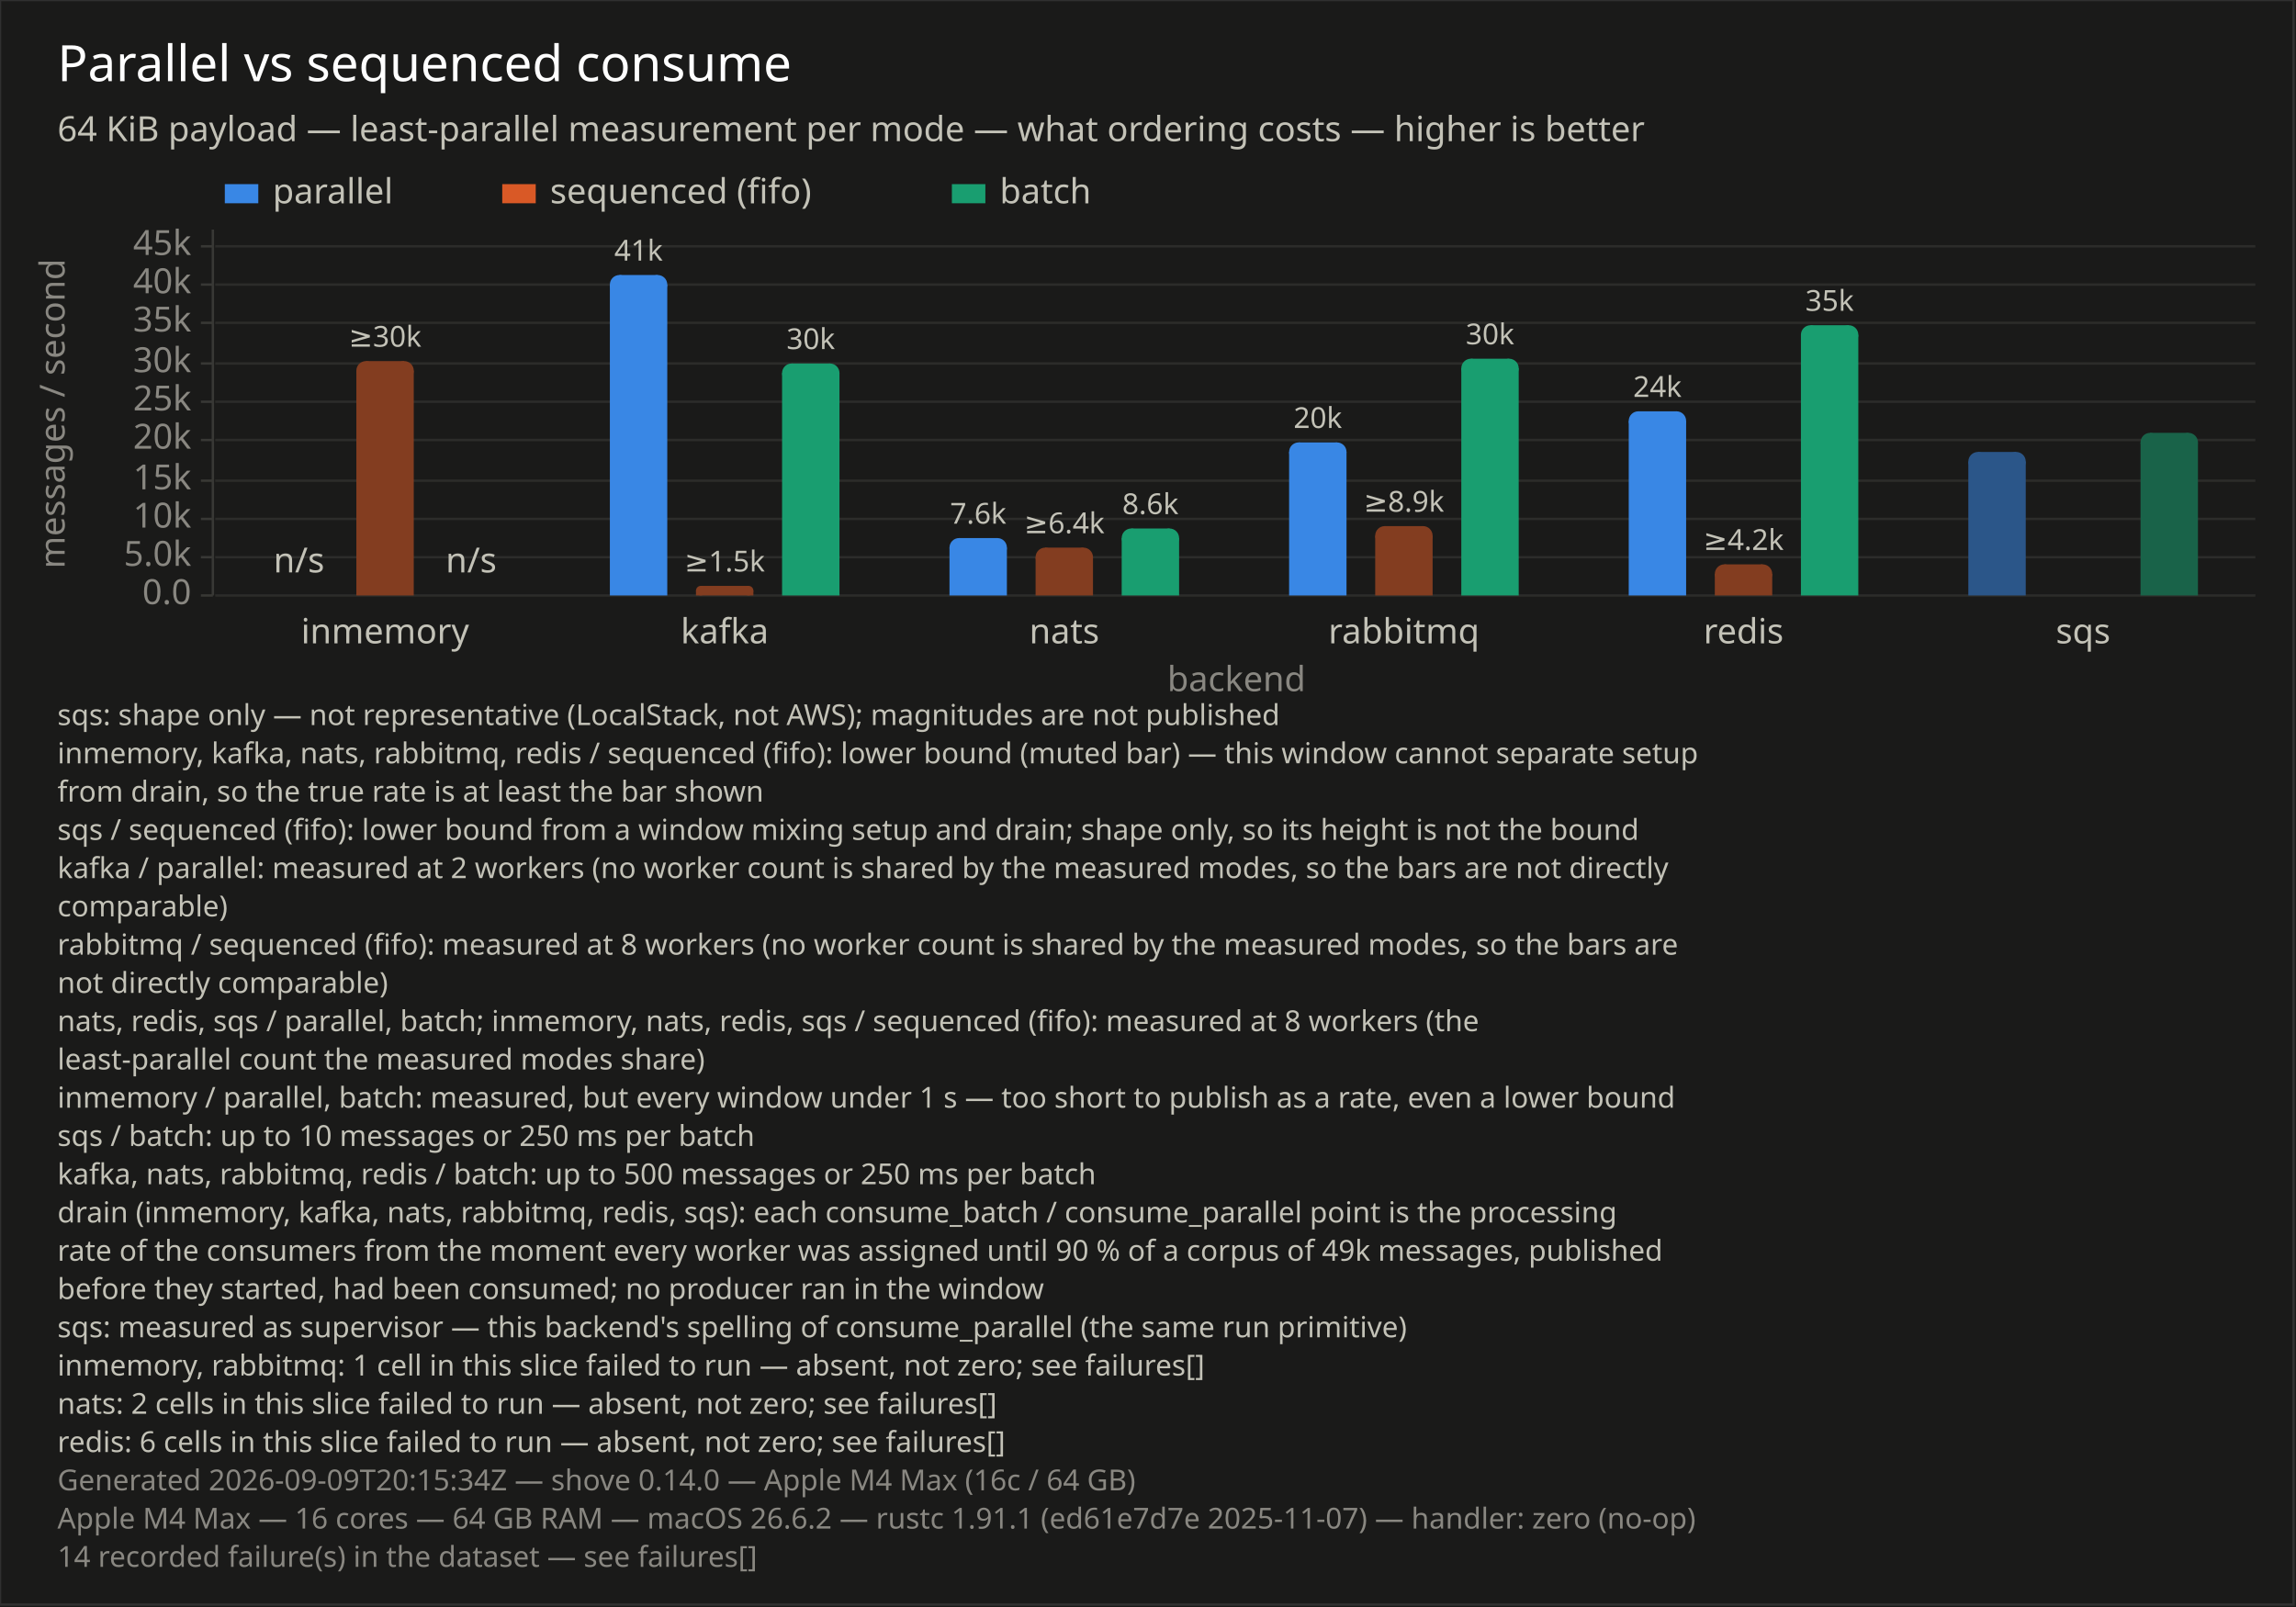
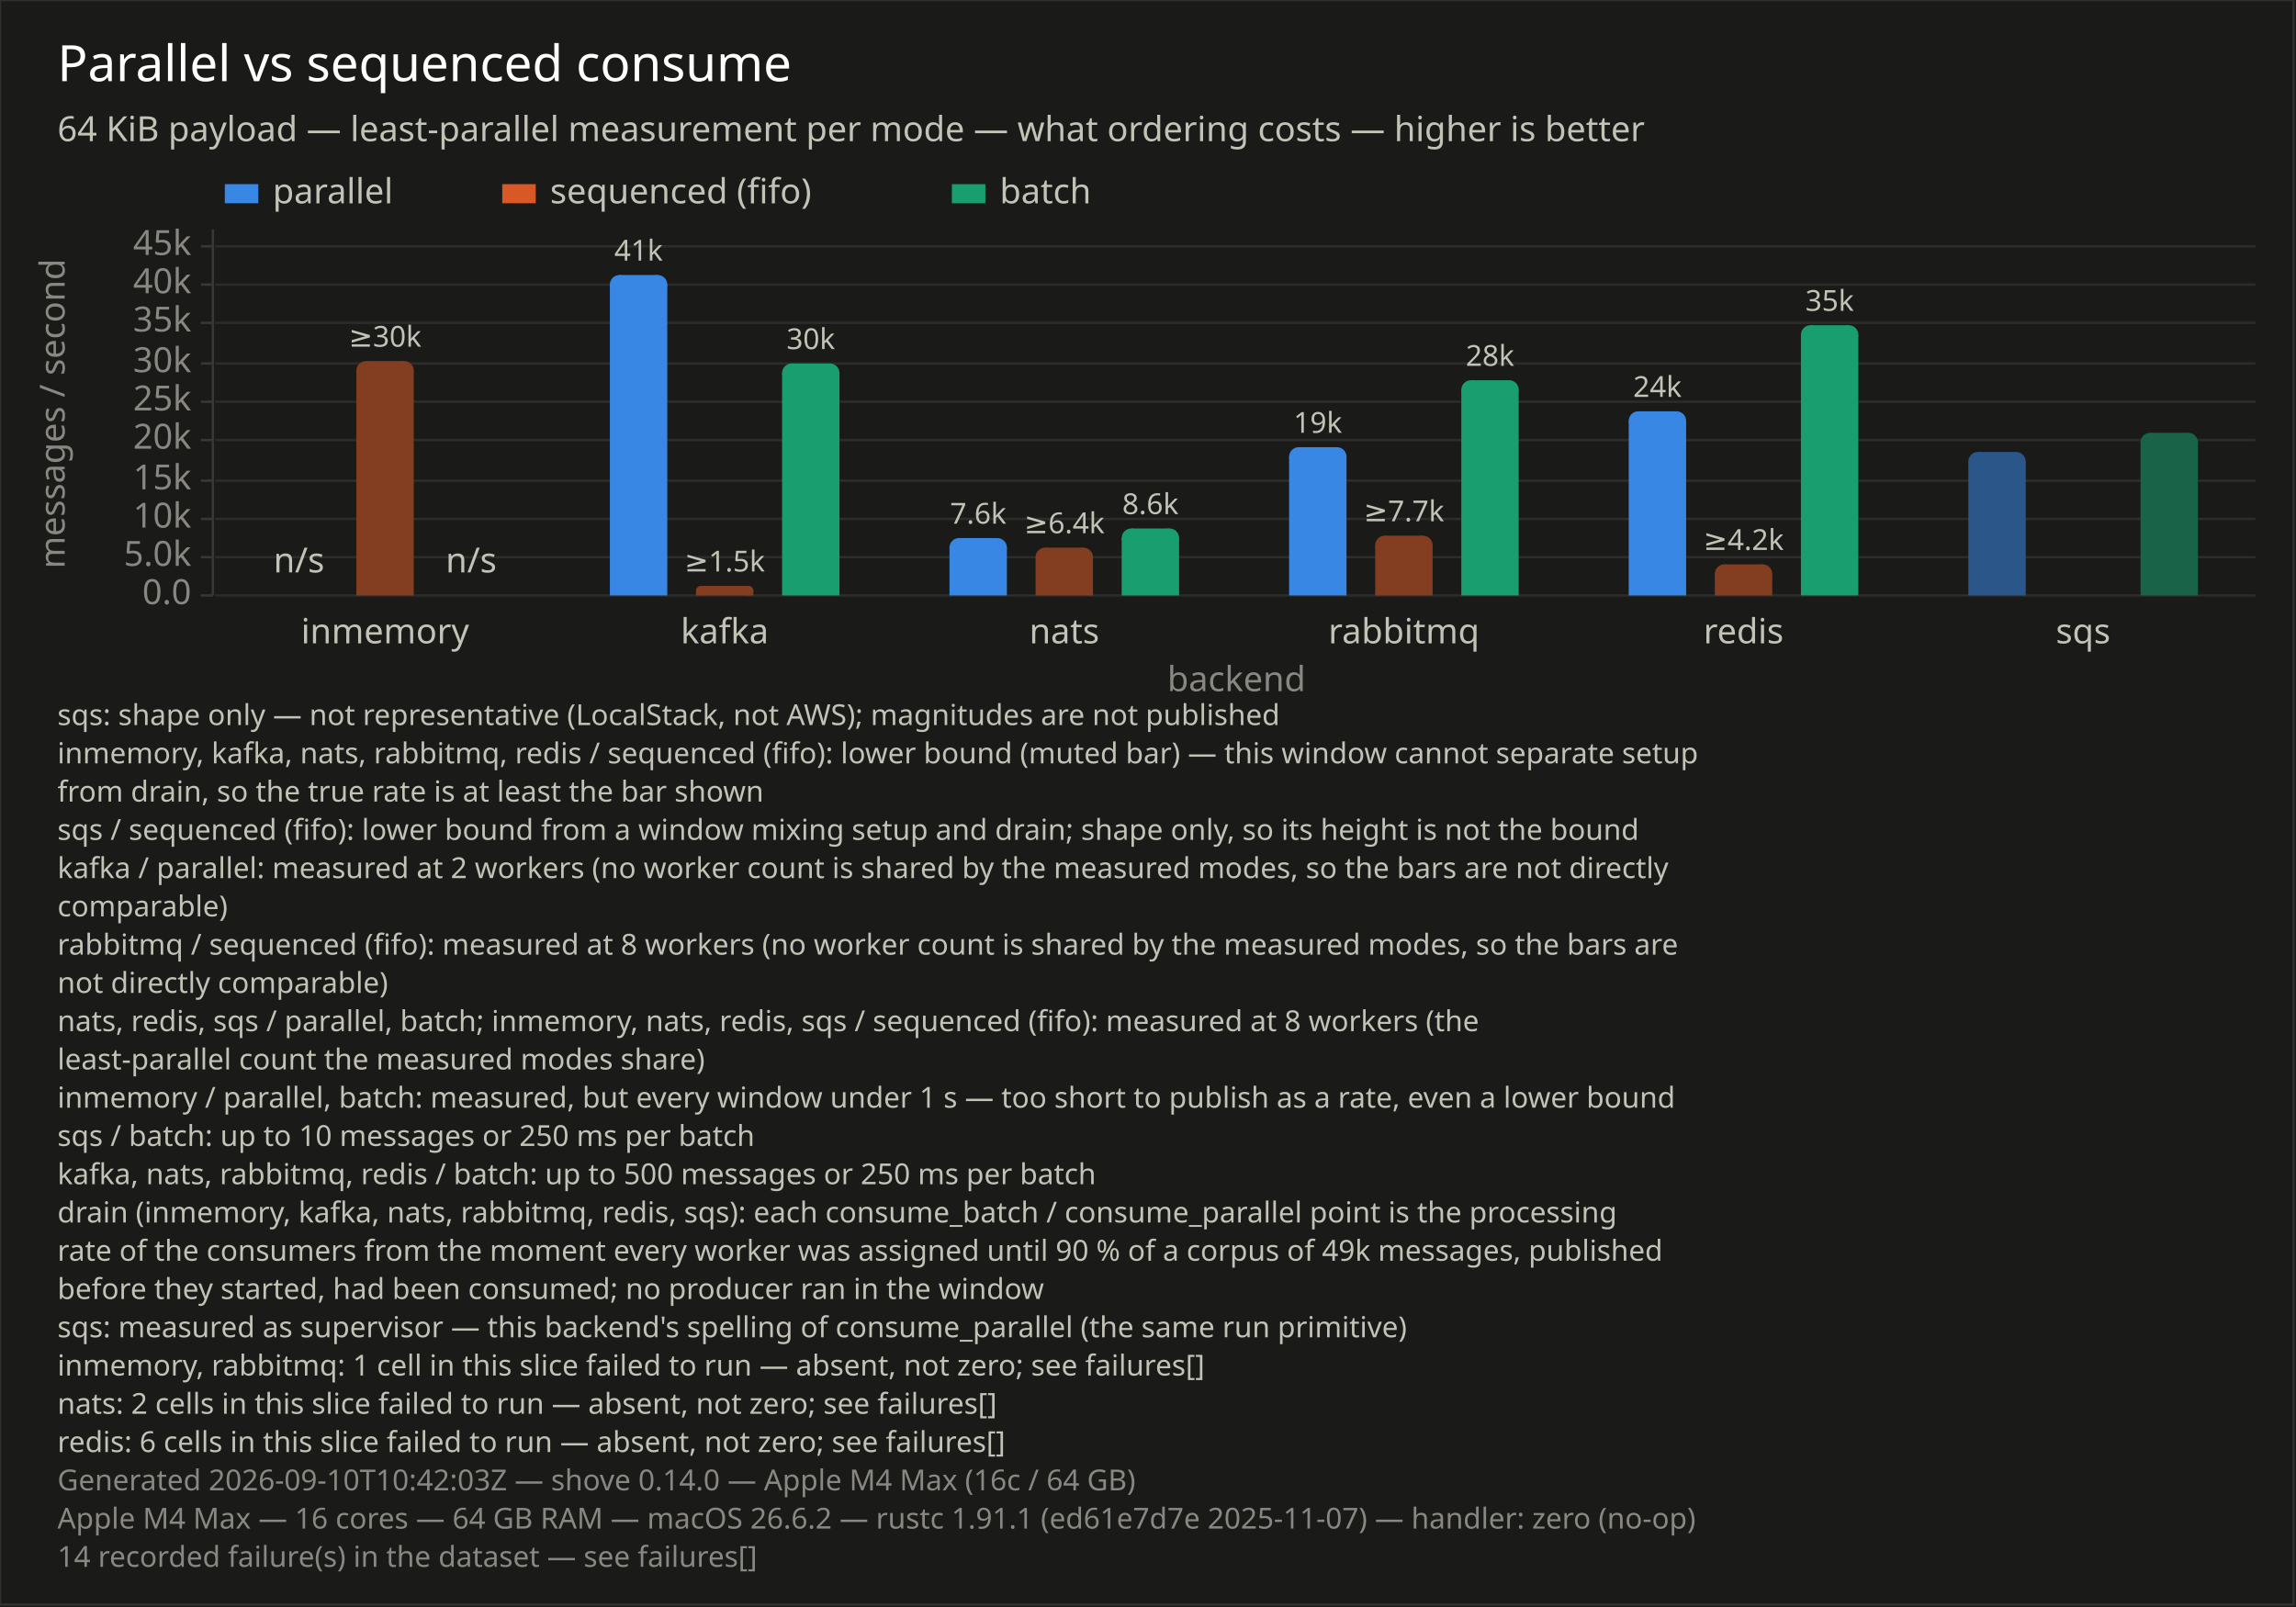
<svg xmlns="http://www.w3.org/2000/svg" width="960" height="672" viewBox="0 0 960 672">
  <rect x="0" y="0" width="960" height="672" opacity="1" fill="#1A1A19" stroke="none" />
  <rect x="0" y="0" width="959" height="671" opacity="0.1" fill="none" stroke="#FFFFFF" />
  <text x="24" y="18" dy="0.76em" text-anchor="start" font-family="sans-serif" font-size="20.968" opacity="1" fill="#FFFFFF">
Parallel vs sequenced consume
</text>
  <text x="24" y="48" dy="0.76em" text-anchor="start" font-family="sans-serif" font-size="14.516" opacity="1" fill="#C3C2B7">
64 KiB payload — least-parallel measurement per mode — what ordering costs — higher is better
</text>
  <text x="24" y="294" dy="0.76em" text-anchor="start" font-family="sans-serif" font-size="12.097" opacity="1" fill="#C3C2B7">
sqs: shape only — not representative (LocalStack, not AWS); magnitudes are not published
</text>
  <text x="24" y="310" dy="0.76em" text-anchor="start" font-family="sans-serif" font-size="12.097" opacity="1" fill="#C3C2B7">
inmemory, kafka, nats, rabbitmq, redis / sequenced (fifo): lower bound (muted bar) — this window cannot separate setup
</text>
  <text x="24" y="326" dy="0.76em" text-anchor="start" font-family="sans-serif" font-size="12.097" opacity="1" fill="#C3C2B7">
from drain, so the true rate is at least the bar shown
</text>
  <text x="24" y="342" dy="0.76em" text-anchor="start" font-family="sans-serif" font-size="12.097" opacity="1" fill="#C3C2B7">
sqs / sequenced (fifo): lower bound from a window mixing setup and drain; shape only, so its height is not the bound
</text>
  <text x="24" y="358" dy="0.76em" text-anchor="start" font-family="sans-serif" font-size="12.097" opacity="1" fill="#C3C2B7">
kafka / parallel: measured at 2 workers (no worker count is shared by the measured modes, so the bars are not directly
</text>
  <text x="24" y="374" dy="0.76em" text-anchor="start" font-family="sans-serif" font-size="12.097" opacity="1" fill="#C3C2B7">
comparable)
</text>
  <text x="24" y="390" dy="0.76em" text-anchor="start" font-family="sans-serif" font-size="12.097" opacity="1" fill="#C3C2B7">
rabbitmq / sequenced (fifo): measured at 8 workers (no worker count is shared by the measured modes, so the bars are
</text>
  <text x="24" y="406" dy="0.76em" text-anchor="start" font-family="sans-serif" font-size="12.097" opacity="1" fill="#C3C2B7">
not directly comparable)
</text>
  <text x="24" y="422" dy="0.76em" text-anchor="start" font-family="sans-serif" font-size="12.097" opacity="1" fill="#C3C2B7">
nats, redis, sqs / parallel, batch; inmemory, nats, redis, sqs / sequenced (fifo): measured at 8 workers (the
</text>
  <text x="24" y="438" dy="0.76em" text-anchor="start" font-family="sans-serif" font-size="12.097" opacity="1" fill="#C3C2B7">
least-parallel count the measured modes share)
</text>
  <text x="24" y="454" dy="0.76em" text-anchor="start" font-family="sans-serif" font-size="12.097" opacity="1" fill="#C3C2B7">
inmemory / parallel, batch: measured, but every window under 1 s — too short to publish as a rate, even a lower bound
</text>
  <text x="24" y="470" dy="0.76em" text-anchor="start" font-family="sans-serif" font-size="12.097" opacity="1" fill="#C3C2B7">
sqs / batch: up to 10 messages or 250 ms per batch
</text>
  <text x="24" y="486" dy="0.76em" text-anchor="start" font-family="sans-serif" font-size="12.097" opacity="1" fill="#C3C2B7">
kafka, nats, rabbitmq, redis / batch: up to 500 messages or 250 ms per batch
</text>
  <text x="24" y="502" dy="0.76em" text-anchor="start" font-family="sans-serif" font-size="12.097" opacity="1" fill="#C3C2B7">
drain (inmemory, kafka, nats, rabbitmq, redis, sqs): each consume_batch / consume_parallel point is the processing
</text>
  <text x="24" y="518" dy="0.76em" text-anchor="start" font-family="sans-serif" font-size="12.097" opacity="1" fill="#C3C2B7">
rate of the consumers from the moment every worker was assigned until 90 % of a corpus of 49k messages, published
</text>
  <text x="24" y="534" dy="0.76em" text-anchor="start" font-family="sans-serif" font-size="12.097" opacity="1" fill="#C3C2B7">
before they started, had been consumed; no producer ran in the window
</text>
  <text x="24" y="550" dy="0.76em" text-anchor="start" font-family="sans-serif" font-size="12.097" opacity="1" fill="#C3C2B7">
sqs: measured as supervisor — this backend's spelling of consume_parallel (the same run primitive)
</text>
  <text x="24" y="566" dy="0.76em" text-anchor="start" font-family="sans-serif" font-size="12.097" opacity="1" fill="#C3C2B7">
inmemory, rabbitmq: 1 cell in this slice failed to run — absent, not zero; see failures[]
</text>
  <text x="24" y="582" dy="0.76em" text-anchor="start" font-family="sans-serif" font-size="12.097" opacity="1" fill="#C3C2B7">
nats: 2 cells in this slice failed to run — absent, not zero; see failures[]
</text>
  <text x="24" y="598" dy="0.76em" text-anchor="start" font-family="sans-serif" font-size="12.097" opacity="1" fill="#C3C2B7">
redis: 6 cells in this slice failed to run — absent, not zero; see failures[]
</text>
  <text x="24" y="614" dy="0.76em" text-anchor="start" font-family="sans-serif" font-size="12.097" opacity="1" fill="#898781">
- Generated 2026-09-09T20:15:34Z — shove 0.14.0 — Apple M4 Max (16c / 64 GB)
+ Generated 2026-09-10T10:42:03Z — shove 0.14.0 — Apple M4 Max (16c / 64 GB)
</text>
  <text x="24" y="630" dy="0.76em" text-anchor="start" font-family="sans-serif" font-size="12.097" opacity="1" fill="#898781">
Apple M4 Max — 16 cores — 64 GB RAM — macOS 26.6.2 — rustc 1.91.1 (ed61e7d7e 2025-11-07) — handler: zero (no-op)
</text>
  <text x="24" y="646" dy="0.76em" text-anchor="start" font-family="sans-serif" font-size="12.097" opacity="1" fill="#898781">
14 recorded failure(s) in the dataset — see failures[]
</text>
  <text x="16" y="173" dy="0.76em" text-anchor="middle" font-family="sans-serif" font-size="14.516" opacity="1" fill="#898781" transform="rotate(270, 16, 173)">
messages / second
</text>
  <line opacity="1" stroke="#2C2C2A" stroke-width="1" x1="90" y1="249" x2="943" y2="249" />
  <line opacity="1" stroke="#2C2C2A" stroke-width="1" x1="90" y1="233" x2="943" y2="233" />
  <line opacity="1" stroke="#2C2C2A" stroke-width="1" x1="90" y1="217" x2="943" y2="217" />
  <line opacity="1" stroke="#2C2C2A" stroke-width="1" x1="90" y1="201" x2="943" y2="201" />
  <line opacity="1" stroke="#2C2C2A" stroke-width="1" x1="90" y1="184" x2="943" y2="184" />
  <line opacity="1" stroke="#2C2C2A" stroke-width="1" x1="90" y1="168" x2="943" y2="168" />
  <line opacity="1" stroke="#2C2C2A" stroke-width="1" x1="90" y1="152" x2="943" y2="152" />
  <line opacity="1" stroke="#2C2C2A" stroke-width="1" x1="90" y1="135" x2="943" y2="135" />
  <line opacity="1" stroke="#2C2C2A" stroke-width="1" x1="90" y1="119" x2="943" y2="119" />
  <line opacity="1" stroke="#2C2C2A" stroke-width="1" x1="90" y1="103" x2="943" y2="103" />
  <polyline fill="none" opacity="1" stroke="#383835" stroke-width="1" points="89,96 89,249 " />
  <text x="80" y="249" dy="0.5ex" text-anchor="end" font-family="sans-serif" font-size="14.516" opacity="1" fill="#898781">
0.0
</text>
  <polyline fill="none" opacity="1" stroke="#383835" stroke-width="1" points="84,249 89,249 " />
  <text x="80" y="233" dy="0.5ex" text-anchor="end" font-family="sans-serif" font-size="14.516" opacity="1" fill="#898781">
5.0k
</text>
  <polyline fill="none" opacity="1" stroke="#383835" stroke-width="1" points="84,233 89,233 " />
  <text x="80" y="217" dy="0.5ex" text-anchor="end" font-family="sans-serif" font-size="14.516" opacity="1" fill="#898781">
10k
</text>
  <polyline fill="none" opacity="1" stroke="#383835" stroke-width="1" points="84,217 89,217 " />
  <text x="80" y="201" dy="0.5ex" text-anchor="end" font-family="sans-serif" font-size="14.516" opacity="1" fill="#898781">
15k
</text>
  <polyline fill="none" opacity="1" stroke="#383835" stroke-width="1" points="84,201 89,201 " />
  <text x="80" y="184" dy="0.5ex" text-anchor="end" font-family="sans-serif" font-size="14.516" opacity="1" fill="#898781">
20k
</text>
  <polyline fill="none" opacity="1" stroke="#383835" stroke-width="1" points="84,184 89,184 " />
  <text x="80" y="168" dy="0.5ex" text-anchor="end" font-family="sans-serif" font-size="14.516" opacity="1" fill="#898781">
25k
</text>
  <polyline fill="none" opacity="1" stroke="#383835" stroke-width="1" points="84,168 89,168 " />
  <text x="80" y="152" dy="0.5ex" text-anchor="end" font-family="sans-serif" font-size="14.516" opacity="1" fill="#898781">
30k
</text>
  <polyline fill="none" opacity="1" stroke="#383835" stroke-width="1" points="84,152 89,152 " />
  <text x="80" y="135" dy="0.5ex" text-anchor="end" font-family="sans-serif" font-size="14.516" opacity="1" fill="#898781">
35k
</text>
  <polyline fill="none" opacity="1" stroke="#383835" stroke-width="1" points="84,135 89,135 " />
  <text x="80" y="119" dy="0.5ex" text-anchor="end" font-family="sans-serif" font-size="14.516" opacity="1" fill="#898781">
40k
</text>
  <polyline fill="none" opacity="1" stroke="#383835" stroke-width="1" points="84,119 89,119 " />
  <text x="80" y="103" dy="0.5ex" text-anchor="end" font-family="sans-serif" font-size="14.516" opacity="1" fill="#898781">
45k
</text>
  <polyline fill="none" opacity="1" stroke="#383835" stroke-width="1" points="84,103 89,103 " />
  <text x="125" y="243" dy="-0.5ex" text-anchor="middle" font-family="sans-serif" font-size="14.516" opacity="1" fill="#C3C2B7">
n/s
</text>
  <rect x="149" y="155" width="24" height="94" opacity="1" fill="#833D20" stroke="none" />
  <rect x="153" y="151" width="16" height="5" opacity="1" fill="#833D20" stroke="none" />
  <circle cx="153" cy="155" r="4" opacity="1" fill="#833D20" stroke="none" stroke-width="0" />
  <circle cx="169" cy="155" r="4" opacity="1" fill="#833D20" stroke="none" stroke-width="0" />
  <text x="161" y="148" dy="-0.5ex" text-anchor="middle" font-family="sans-serif" font-size="12.097" opacity="1" fill="#C3C2B7">
≥30k
</text>
  <text x="197" y="243" dy="-0.5ex" text-anchor="middle" font-family="sans-serif" font-size="14.516" opacity="1" fill="#C3C2B7">
n/s
</text>
  <rect x="255" y="119" width="24" height="130" opacity="1" fill="#3987E5" stroke="none" />
  <rect x="259" y="115" width="16" height="5" opacity="1" fill="#3987E5" stroke="none" />
  <circle cx="259" cy="119" r="4" opacity="1" fill="#3987E5" stroke="none" stroke-width="0" />
  <circle cx="275" cy="119" r="4" opacity="1" fill="#3987E5" stroke="none" stroke-width="0" />
  <text x="267" y="112" dy="-0.5ex" text-anchor="middle" font-family="sans-serif" font-size="12.097" opacity="1" fill="#C3C2B7">
41k
</text>
  <rect x="291" y="247" width="24" height="2" opacity="1" fill="#833D20" stroke="none" />
  <rect x="293" y="245" width="20" height="3" opacity="1" fill="#833D20" stroke="none" />
  <circle cx="293" cy="247" r="2" opacity="1" fill="#833D20" stroke="none" stroke-width="0" />
  <circle cx="313" cy="247" r="2" opacity="1" fill="#833D20" stroke="none" stroke-width="0" />
  <text x="303" y="242" dy="-0.5ex" text-anchor="middle" font-family="sans-serif" font-size="12.097" opacity="1" fill="#C3C2B7">
≥1.5k
</text>
  <rect x="327" y="156" width="24" height="93" opacity="1" fill="#199E70" stroke="none" />
  <rect x="331" y="152" width="16" height="5" opacity="1" fill="#199E70" stroke="none" />
  <circle cx="331" cy="156" r="4" opacity="1" fill="#199E70" stroke="none" stroke-width="0" />
  <circle cx="347" cy="156" r="4" opacity="1" fill="#199E70" stroke="none" stroke-width="0" />
  <text x="339" y="149" dy="-0.5ex" text-anchor="middle" font-family="sans-serif" font-size="12.097" opacity="1" fill="#C3C2B7">
30k
</text>
  <rect x="397" y="229" width="24" height="20" opacity="1" fill="#3987E5" stroke="none" />
  <rect x="401" y="225" width="16" height="5" opacity="1" fill="#3987E5" stroke="none" />
  <circle cx="401" cy="229" r="4" opacity="1" fill="#3987E5" stroke="none" stroke-width="0" />
  <circle cx="417" cy="229" r="4" opacity="1" fill="#3987E5" stroke="none" stroke-width="0" />
  <text x="409" y="222" dy="-0.5ex" text-anchor="middle" font-family="sans-serif" font-size="12.097" opacity="1" fill="#C3C2B7">
7.6k
</text>
  <rect x="433" y="233" width="24" height="16" opacity="1" fill="#833D20" stroke="none" />
  <rect x="437" y="229" width="16" height="5" opacity="1" fill="#833D20" stroke="none" />
  <circle cx="437" cy="233" r="4" opacity="1" fill="#833D20" stroke="none" stroke-width="0" />
  <circle cx="453" cy="233" r="4" opacity="1" fill="#833D20" stroke="none" stroke-width="0" />
  <text x="445" y="226" dy="-0.5ex" text-anchor="middle" font-family="sans-serif" font-size="12.097" opacity="1" fill="#C3C2B7">
≥6.4k
</text>
  <rect x="469" y="225" width="24" height="24" opacity="1" fill="#199E70" stroke="none" />
  <rect x="473" y="221" width="16" height="5" opacity="1" fill="#199E70" stroke="none" />
  <circle cx="473" cy="225" r="4" opacity="1" fill="#199E70" stroke="none" stroke-width="0" />
  <circle cx="489" cy="225" r="4" opacity="1" fill="#199E70" stroke="none" stroke-width="0" />
  <text x="481" y="218" dy="-0.5ex" text-anchor="middle" font-family="sans-serif" font-size="12.097" opacity="1" fill="#C3C2B7">
8.6k
</text>
-   <rect x="539" y="189" width="24" height="60" opacity="1" fill="#3987E5" stroke="none" />
-   <rect x="543" y="185" width="16" height="5" opacity="1" fill="#3987E5" stroke="none" />
-   <circle cx="543" cy="189" r="4" opacity="1" fill="#3987E5" stroke="none" stroke-width="0" />
-   <circle cx="559" cy="189" r="4" opacity="1" fill="#3987E5" stroke="none" stroke-width="0" />
-   <text x="551" y="182" dy="-0.5ex" text-anchor="middle" font-family="sans-serif" font-size="12.097" opacity="1" fill="#C3C2B7">
- 20k
- </text>
-   <rect x="575" y="224" width="24" height="25" opacity="1" fill="#833D20" stroke="none" />
-   <rect x="579" y="220" width="16" height="5" opacity="1" fill="#833D20" stroke="none" />
-   <circle cx="579" cy="224" r="4" opacity="1" fill="#833D20" stroke="none" stroke-width="0" />
-   <circle cx="595" cy="224" r="4" opacity="1" fill="#833D20" stroke="none" stroke-width="0" />
-   <text x="587" y="217" dy="-0.5ex" text-anchor="middle" font-family="sans-serif" font-size="12.097" opacity="1" fill="#C3C2B7">
- ≥8.9k
- </text>
-   <rect x="611" y="154" width="24" height="95" opacity="1" fill="#199E70" stroke="none" />
-   <rect x="615" y="150" width="16" height="5" opacity="1" fill="#199E70" stroke="none" />
-   <circle cx="615" cy="154" r="4" opacity="1" fill="#199E70" stroke="none" stroke-width="0" />
-   <circle cx="631" cy="154" r="4" opacity="1" fill="#199E70" stroke="none" stroke-width="0" />
-   <text x="623" y="147" dy="-0.5ex" text-anchor="middle" font-family="sans-serif" font-size="12.097" opacity="1" fill="#C3C2B7">
- 30k
+   <rect x="539" y="191" width="24" height="58" opacity="1" fill="#3987E5" stroke="none" />
+   <rect x="543" y="187" width="16" height="5" opacity="1" fill="#3987E5" stroke="none" />
+   <circle cx="543" cy="191" r="4" opacity="1" fill="#3987E5" stroke="none" stroke-width="0" />
+   <circle cx="559" cy="191" r="4" opacity="1" fill="#3987E5" stroke="none" stroke-width="0" />
+   <text x="551" y="184" dy="-0.5ex" text-anchor="middle" font-family="sans-serif" font-size="12.097" opacity="1" fill="#C3C2B7">
+ 19k
+ </text>
+   <rect x="575" y="228" width="24" height="21" opacity="1" fill="#833D20" stroke="none" />
+   <rect x="579" y="224" width="16" height="5" opacity="1" fill="#833D20" stroke="none" />
+   <circle cx="579" cy="228" r="4" opacity="1" fill="#833D20" stroke="none" stroke-width="0" />
+   <circle cx="595" cy="228" r="4" opacity="1" fill="#833D20" stroke="none" stroke-width="0" />
+   <text x="587" y="221" dy="-0.5ex" text-anchor="middle" font-family="sans-serif" font-size="12.097" opacity="1" fill="#C3C2B7">
+ ≥7.7k
+ </text>
+   <rect x="611" y="163" width="24" height="86" opacity="1" fill="#199E70" stroke="none" />
+   <rect x="615" y="159" width="16" height="5" opacity="1" fill="#199E70" stroke="none" />
+   <circle cx="615" cy="163" r="4" opacity="1" fill="#199E70" stroke="none" stroke-width="0" />
+   <circle cx="631" cy="163" r="4" opacity="1" fill="#199E70" stroke="none" stroke-width="0" />
+   <text x="623" y="156" dy="-0.5ex" text-anchor="middle" font-family="sans-serif" font-size="12.097" opacity="1" fill="#C3C2B7">
+ 28k
</text>
  <rect x="681" y="176" width="24" height="73" opacity="1" fill="#3987E5" stroke="none" />
  <rect x="685" y="172" width="16" height="5" opacity="1" fill="#3987E5" stroke="none" />
  <circle cx="685" cy="176" r="4" opacity="1" fill="#3987E5" stroke="none" stroke-width="0" />
  <circle cx="701" cy="176" r="4" opacity="1" fill="#3987E5" stroke="none" stroke-width="0" />
  <text x="693" y="169" dy="-0.5ex" text-anchor="middle" font-family="sans-serif" font-size="12.097" opacity="1" fill="#C3C2B7">
24k
</text>
  <rect x="717" y="240" width="24" height="9" opacity="1" fill="#833D20" stroke="none" />
  <rect x="721" y="236" width="16" height="5" opacity="1" fill="#833D20" stroke="none" />
  <circle cx="721" cy="240" r="4" opacity="1" fill="#833D20" stroke="none" stroke-width="0" />
  <circle cx="737" cy="240" r="4" opacity="1" fill="#833D20" stroke="none" stroke-width="0" />
  <text x="729" y="233" dy="-0.5ex" text-anchor="middle" font-family="sans-serif" font-size="12.097" opacity="1" fill="#C3C2B7">
≥4.2k
</text>
  <rect x="753" y="140" width="24" height="109" opacity="1" fill="#199E70" stroke="none" />
  <rect x="757" y="136" width="16" height="5" opacity="1" fill="#199E70" stroke="none" />
  <circle cx="757" cy="140" r="4" opacity="1" fill="#199E70" stroke="none" stroke-width="0" />
  <circle cx="773" cy="140" r="4" opacity="1" fill="#199E70" stroke="none" stroke-width="0" />
  <text x="765" y="133" dy="-0.5ex" text-anchor="middle" font-family="sans-serif" font-size="12.097" opacity="1" fill="#C3C2B7">
35k
</text>
  <rect x="823" y="193" width="24" height="56" opacity="1" fill="#2B5689" stroke="none" />
  <rect x="827" y="189" width="16" height="5" opacity="1" fill="#2B5689" stroke="none" />
  <circle cx="827" cy="193" r="4" opacity="1" fill="#2B5689" stroke="none" stroke-width="0" />
  <circle cx="843" cy="193" r="4" opacity="1" fill="#2B5689" stroke="none" stroke-width="0" />
  <rect x="895" y="185" width="24" height="64" opacity="1" fill="#196349" stroke="none" />
  <rect x="899" y="181" width="16" height="5" opacity="1" fill="#196349" stroke="none" />
  <circle cx="899" cy="185" r="4" opacity="1" fill="#196349" stroke="none" stroke-width="0" />
  <circle cx="915" cy="185" r="4" opacity="1" fill="#196349" stroke="none" stroke-width="0" />
  <text x="161" y="258" dy="0.76em" text-anchor="middle" font-family="sans-serif" font-size="14.516" opacity="1" fill="#C3C2B7">
inmemory
</text>
  <text x="303" y="258" dy="0.76em" text-anchor="middle" font-family="sans-serif" font-size="14.516" opacity="1" fill="#C3C2B7">
kafka
</text>
  <text x="445" y="258" dy="0.76em" text-anchor="middle" font-family="sans-serif" font-size="14.516" opacity="1" fill="#C3C2B7">
nats
</text>
  <text x="587" y="258" dy="0.76em" text-anchor="middle" font-family="sans-serif" font-size="14.516" opacity="1" fill="#C3C2B7">
rabbitmq
</text>
  <text x="729" y="258" dy="0.76em" text-anchor="middle" font-family="sans-serif" font-size="14.516" opacity="1" fill="#C3C2B7">
redis
</text>
  <text x="871" y="258" dy="0.76em" text-anchor="middle" font-family="sans-serif" font-size="14.516" opacity="1" fill="#C3C2B7">
sqs
</text>
  <text x="517" y="278" dy="0.76em" text-anchor="middle" font-family="sans-serif" font-size="14.516" opacity="1" fill="#898781">
backend
</text>
  <rect x="94" y="77" width="14" height="8" opacity="1" fill="#3987E5" stroke="none" />
  <text x="114" y="74" dy="0.76em" text-anchor="start" font-family="sans-serif" font-size="14.516" opacity="1" fill="#C3C2B7">
parallel
</text>
  <rect x="210" y="77" width="14" height="8" opacity="1" fill="#D95926" stroke="none" />
  <text x="230" y="74" dy="0.76em" text-anchor="start" font-family="sans-serif" font-size="14.516" opacity="1" fill="#C3C2B7">
sequenced (fifo)
</text>
  <rect x="398" y="77" width="14" height="8" opacity="1" fill="#199E70" stroke="none" />
  <text x="418" y="74" dy="0.76em" text-anchor="start" font-family="sans-serif" font-size="14.516" opacity="1" fill="#C3C2B7">
batch
</text>
</svg>
